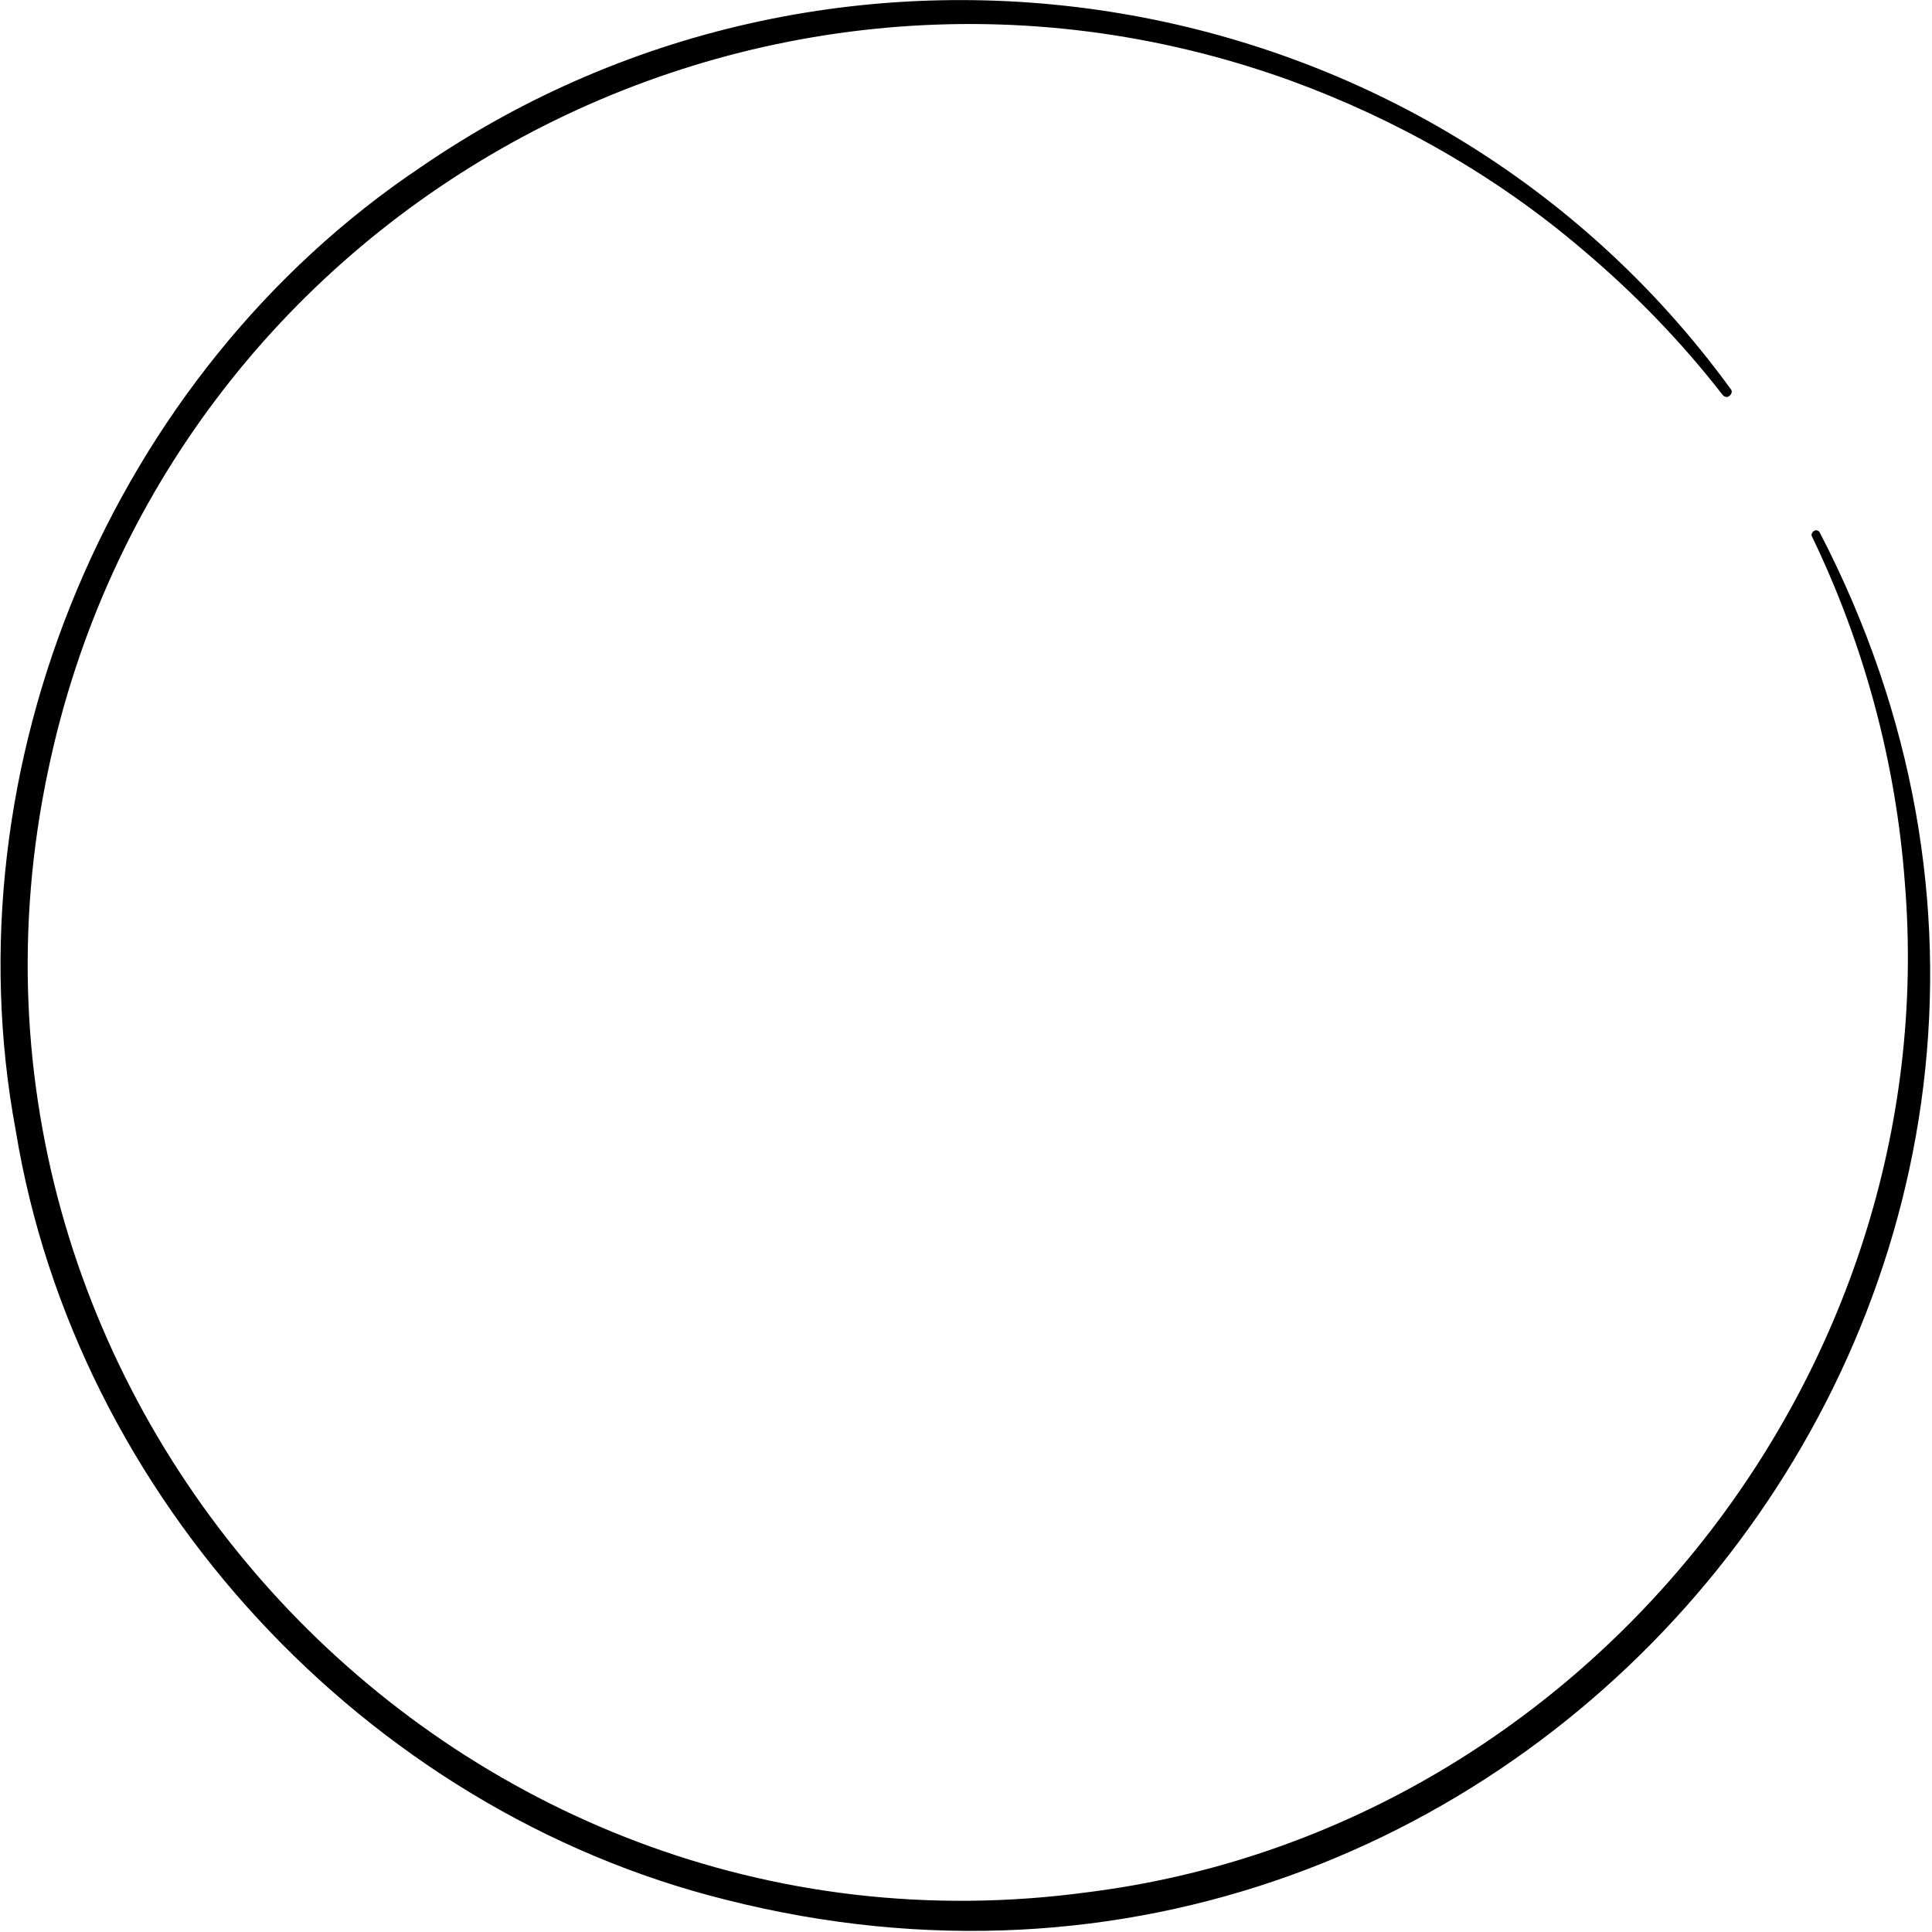
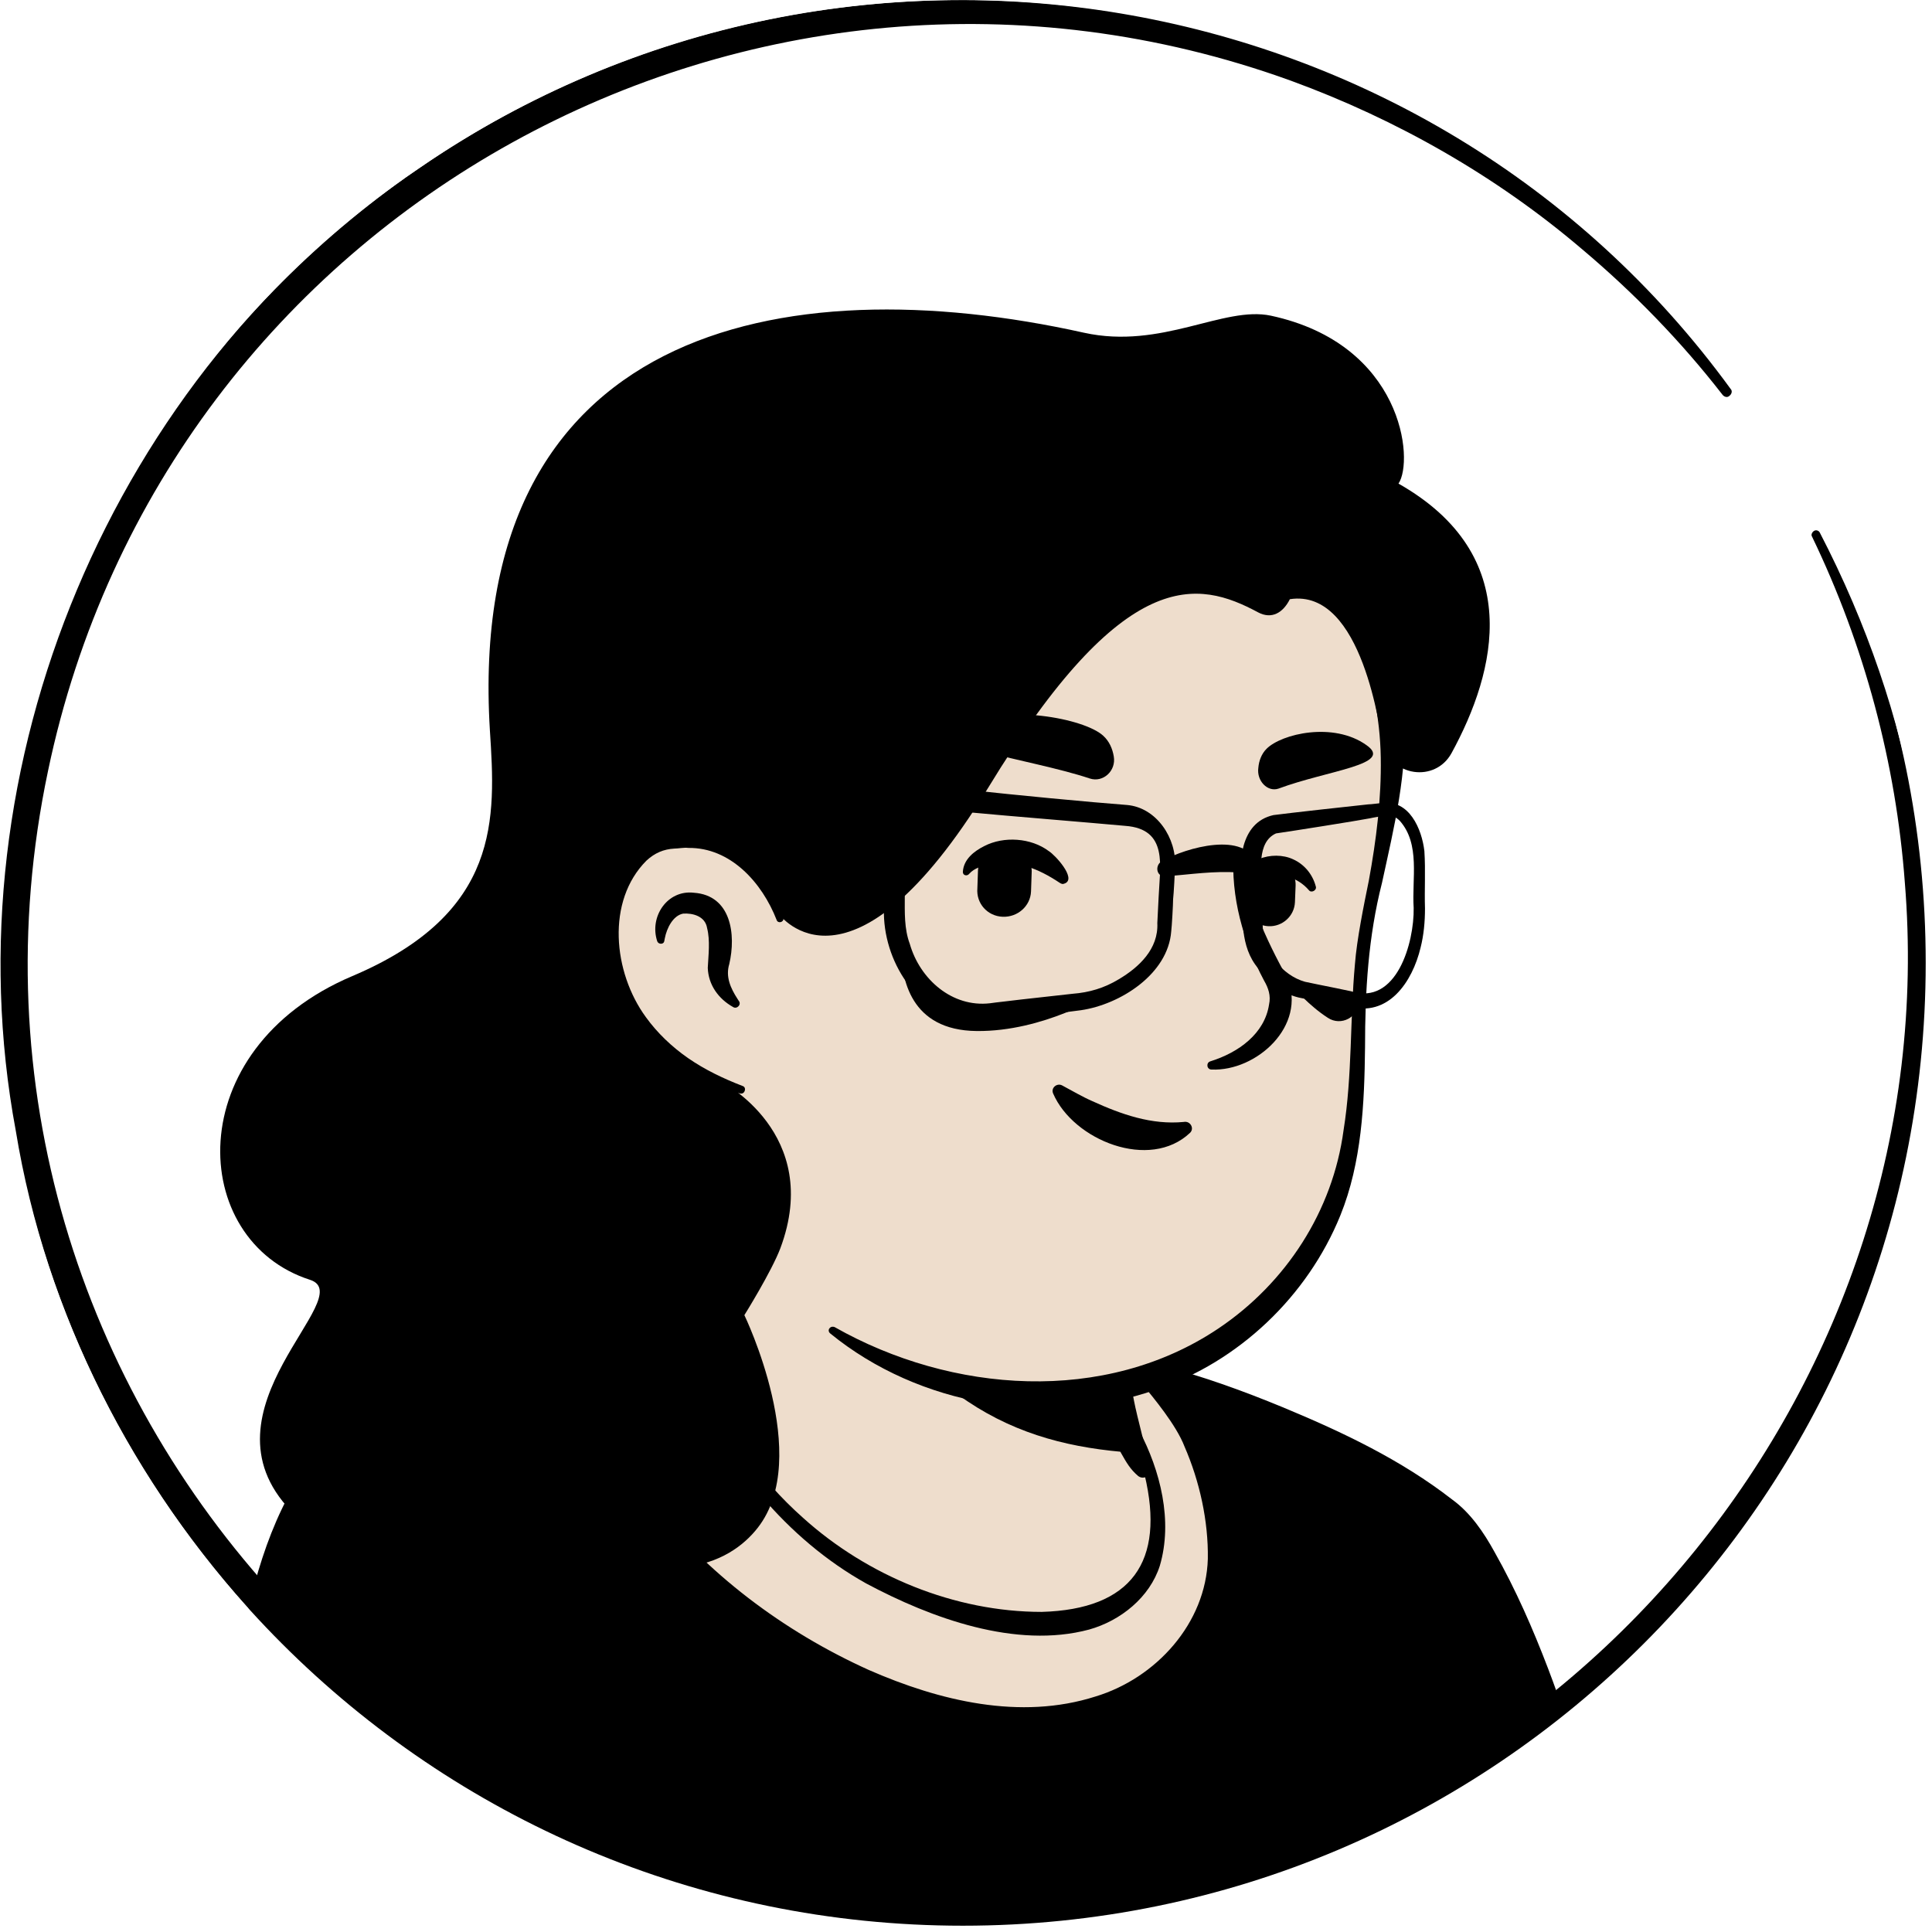
<svg xmlns="http://www.w3.org/2000/svg" width="35" height="35" viewBox="0 0 35 35" fill="none">
-   <path d="M32.964 9.642C39.907 23.013 27.703 38.1 13.154 34.417C6.623 32.792 1.373 27.131 0.286 20.485C-0.949 13.874 2.036 6.771 7.618 3.031C15.27 -2.23 25.873 -0.48 31.352 7.046C31.386 7.08 31.375 7.137 31.329 7.172C31.294 7.206 31.237 7.194 31.203 7.149C30.448 6.177 29.59 5.296 28.652 4.507C27.108 3.191 25.301 2.162 23.391 1.464C13.669 -2.059 2.997 3.797 0.87 13.966C-1.532 25.358 8.156 35.846 19.708 34.279C28.618 33.159 35.24 24.935 34.508 15.99C34.348 13.829 33.776 11.69 32.827 9.722C32.804 9.688 32.827 9.642 32.861 9.619C32.896 9.596 32.941 9.608 32.964 9.642Z" fill="black" />
+   <mask id="mask0_376_4088" style="mask-type:alpha" maskUnits="userSpaceOnUse" x="0" y="0" width="35" height="35">
+     <circle cx="17.443" cy="17.443" r="17.443" fill="#D9D9D9" />
+   </mask>
+   <g mask="url(#mask0_376_4088)">
+     <path d="M27.005 31.843C26.925 31.9 26.833 31.958 26.753 32.015C26.662 32.072 26.581 32.129 26.49 32.175C26.41 32.221 26.341 32.266 26.261 32.312C26.25 32.324 26.238 32.324 26.227 32.335C25.964 32.495 25.689 32.644 25.415 32.781C25.335 32.827 25.243 32.873 25.163 32.907C25.163 32.907 25.152 32.918 25.14 32.918C25.049 32.964 24.957 33.01 24.866 33.056C24.683 33.147 24.488 33.227 24.305 33.307C24.214 33.353 24.111 33.387 24.019 33.422C23.928 33.456 23.825 33.502 23.733 33.536C23.642 33.57 23.539 33.616 23.448 33.65C23.448 33.65 23.448 33.65 23.436 33.65C23.345 33.685 23.242 33.719 23.15 33.753C22.944 33.822 22.727 33.891 22.521 33.959C22.452 33.982 22.372 34.005 22.304 34.028C22.086 34.096 21.869 34.154 21.652 34.199C21.572 34.222 21.492 34.234 21.4 34.257C21.194 34.302 20.977 34.348 20.771 34.394C20.725 34.405 20.691 34.405 20.645 34.417C20.577 34.428 20.497 34.44 20.428 34.451C20.325 34.462 20.233 34.485 20.131 34.497C20.085 34.508 20.039 34.508 19.993 34.52C19.936 34.531 19.867 34.543 19.799 34.543C19.616 34.565 19.421 34.588 19.238 34.611C19.181 34.623 19.113 34.623 19.055 34.634H19.044C18.964 34.645 18.884 34.645 18.804 34.657C18.724 34.668 18.644 34.668 18.564 34.668C18.518 34.668 18.461 34.68 18.415 34.68C18.323 34.68 18.243 34.691 18.163 34.691C18.049 34.691 17.946 34.703 17.831 34.703C17.717 34.703 17.614 34.703 17.5 34.703C17.42 34.703 17.34 34.703 17.26 34.703C12.433 34.634 8.098 32.587 4.998 29.338C4.998 29.338 4.998 29.327 4.987 29.327C4.644 29.018 4.941 27.371 6.325 26.33C8.064 25.015 12.227 24.191 12.227 24.191C12.227 24.191 13.84 23.928 19.822 25.175C23.322 25.907 25.987 26.971 27.474 29.853C27.782 30.448 28.091 31.363 27.005 31.843Z" fill="#EEDDCC" />
+     <path d="M19.856 25.049C22.052 25.495 24.397 25.976 26.204 27.428C26.811 27.92 27.211 28.641 27.543 29.338C27.703 29.681 27.863 30.036 27.989 30.413C28.057 30.665 28.16 30.951 28.103 31.248C28.091 31.328 28.023 31.431 27.966 31.489C27.703 31.752 27.417 31.912 27.131 32.118C25.449 33.284 23.516 34.108 21.515 34.542C17.054 35.515 12.227 34.76 8.304 32.415C7 31.626 5.799 30.665 4.77 29.533C4.655 29.395 4.655 29.167 4.655 29.018C4.667 28.675 4.758 28.343 4.873 28.034C5.147 27.325 5.502 26.616 6.108 26.124C6.543 25.827 7.011 25.575 7.492 25.369C9.002 24.729 10.591 24.283 12.227 24.1C12.364 24.088 12.387 24.283 12.25 24.306C10.683 24.626 9.127 25.106 7.675 25.758C7.149 26.021 6.588 26.25 6.165 26.662C5.765 27.096 5.479 27.634 5.25 28.183C5.101 28.515 4.998 29.041 5.044 29.304C5.765 30.162 6.611 30.917 7.526 31.569C12.536 35.069 20.142 35.297 25.472 32.381C25.953 32.118 26.422 31.82 26.868 31.512C27.085 31.363 27.314 31.237 27.485 31.065C27.497 31.054 27.485 31.065 27.485 31.077C27.485 31.088 27.474 31.1 27.474 31.1C27.485 30.962 27.44 30.779 27.382 30.596C27.177 29.933 26.845 29.235 26.49 28.629C25.93 27.726 24.98 27.154 24.02 26.696C23.356 26.387 22.659 26.147 21.949 25.918C21.24 25.69 20.52 25.495 19.799 25.324C19.616 25.278 19.673 25.015 19.856 25.049Z" fill="black" />
+     <path d="M30.802 38.935H1.876C1.876 38.935 3.58 35.343 4.335 31.248C4.861 28.412 5.25 26.753 6.726 25.838C7.766 25.198 9.997 24.534 10.958 24.191C11.61 23.962 11.747 24.157 12.216 24.031C12.216 24.088 12.227 24.134 12.227 24.191C12.227 24.191 13.463 27.863 16.677 29.167C19.296 30.23 20.852 29.521 21.092 28.343C21.24 27.588 20.771 26.353 20.531 25.953C20.394 25.838 20.302 25.667 20.257 25.495L20.165 25.118C20.383 25.072 20.588 25.015 20.794 24.946C20.863 24.923 20.92 24.9 20.989 24.878C22.304 25.221 25.118 26.33 26.364 27.474C26.856 27.931 28.023 30.219 28.778 33.536C29.647 37.299 30.802 38.935 30.802 38.935Z" fill="black" />
+     <path d="M31.065 39.072C22.453 39.129 10.363 39.266 1.887 39.232C1.681 39.232 1.533 39.003 1.624 38.82C2.642 36.578 3.443 34.188 3.958 31.774C4.015 31.466 4.141 30.86 4.198 30.551C4.461 29.293 4.667 28.046 5.342 26.89C5.57 26.513 5.868 26.159 6.222 25.873C6.565 25.598 6.966 25.392 7.366 25.209C8.647 24.66 9.94 24.226 11.255 23.825C11.564 23.756 11.873 23.837 12.17 23.768C12.342 23.722 12.525 23.848 12.536 24.031L12.547 24.191L12.239 23.905C12.364 23.905 12.479 23.985 12.513 24.1C12.605 24.363 12.73 24.637 12.856 24.9C13.245 25.69 13.726 26.433 14.309 27.085C15.075 27.954 16.036 28.64 17.134 29.029C18.244 29.441 20.222 29.796 20.771 28.469C20.863 28.229 20.851 27.977 20.817 27.714C20.737 27.177 20.554 26.605 20.291 26.124L20.348 26.193C20.165 25.953 20.096 25.667 20.119 25.392V25.152V25.118C20.119 25.095 20.142 25.072 20.165 25.072C20.302 25.026 20.428 24.969 20.565 24.923C20.691 24.866 20.817 24.809 20.943 24.74C20.977 24.717 21.012 24.729 21.046 24.74C21.801 24.935 22.521 25.198 23.242 25.495C24.317 25.941 25.381 26.445 26.307 27.165C26.639 27.405 26.879 27.76 27.074 28.114C27.462 28.801 27.771 29.51 28.046 30.23C28.526 31.489 28.881 32.792 29.19 34.108C29.578 35.56 30.047 37.002 30.768 38.328C30.848 38.466 30.928 38.603 31.008 38.74L31.031 38.763V38.775C31.1 38.832 31.111 38.992 31.065 39.072ZM30.539 38.797C30.482 38.855 30.494 39.015 30.539 39.072V39.06L30.516 39.026C29.716 37.711 29.212 36.235 28.801 34.76C28.595 34.039 28.446 33.261 28.24 32.529C27.84 31.088 27.348 29.636 26.628 28.32C26.502 28.103 26.364 27.863 26.193 27.691C25.861 27.382 25.472 27.131 25.083 26.89C24.443 26.513 23.757 26.181 23.059 25.895C22.361 25.61 21.652 25.346 20.931 25.152L21.103 25.14C20.794 25.163 20.497 25.175 20.199 25.163L20.245 25.095C20.314 25.209 20.394 25.404 20.462 25.506C20.543 25.61 20.634 25.69 20.737 25.735C20.76 25.758 20.783 25.781 20.794 25.804C21.206 26.593 21.618 27.771 21.32 28.652C20.634 30.379 18.335 30.105 16.928 29.567C15.75 29.167 14.686 28.4 13.863 27.462C13.039 26.524 12.387 25.449 11.953 24.283L12.227 24.477C12.067 24.477 11.941 24.363 11.93 24.203L11.918 24.054L12.284 24.317C12.17 24.351 12.033 24.363 11.907 24.374C11.587 24.363 11.369 24.351 11.072 24.466C10.683 24.603 10.283 24.74 9.882 24.866C9.093 25.129 8.315 25.404 7.572 25.735C5.879 26.41 5.387 27.76 4.998 29.441C4.815 30.219 4.667 31.1 4.507 31.889C3.98 34.359 3.18 36.75 2.139 39.06L1.876 38.637C10.168 38.637 22.132 38.717 30.539 38.797Z" fill="black" />
+     <path d="M15.693 30.368C11.747 28.595 10.214 25.427 10.511 24.569C10.511 24.569 10.511 24.557 10.523 24.546C10.729 24.123 11.06 23.779 11.472 23.539C11.701 23.402 11.953 23.276 12.159 23.207C15.281 22.43 19.422 23.745 20.817 24.946C21.32 25.552 21.835 26.159 22.029 27.76C22.304 30.07 19.776 32.209 15.693 30.368Z" fill="#EEDDCC" />
+     <path d="M15.636 30.493C13.657 29.601 11.804 28.206 10.752 26.273C10.546 25.872 10.363 25.461 10.306 24.992C10.294 24.832 10.283 24.637 10.363 24.477C10.603 23.997 11.038 23.619 11.518 23.39C11.884 23.196 12.285 23.059 12.685 22.933C13.257 22.83 13.829 22.796 14.412 22.807C16.322 22.864 18.221 23.368 19.914 24.248C20.04 24.317 20.165 24.386 20.291 24.466C20.337 24.488 20.371 24.523 20.428 24.511C20.486 24.5 20.531 24.523 20.577 24.546C20.714 24.626 20.829 24.729 20.955 24.843C21.264 25.221 21.572 25.621 21.778 26.078C21.984 26.536 22.098 27.028 22.167 27.508C22.35 28.492 22.018 29.59 21.252 30.265C19.697 31.66 17.363 31.283 15.636 30.493ZM15.739 30.253C17.02 30.814 18.484 31.168 19.845 30.734C20.943 30.402 21.847 29.407 21.881 28.24C21.892 27.554 21.732 26.833 21.458 26.204C21.309 25.815 20.897 25.323 20.692 25.072C20.566 24.969 20.428 24.889 20.314 24.786C20.303 24.763 20.291 24.74 20.28 24.717C20.257 24.66 20.211 24.649 20.177 24.614C20.062 24.546 19.937 24.477 19.811 24.409C18.816 23.894 17.718 23.596 16.62 23.379C15.339 23.139 14.023 23.07 12.731 23.253C12.548 23.276 12.353 23.253 12.17 23.299C12.033 23.356 11.781 23.471 11.621 23.585C11.21 23.825 10.901 24.18 10.683 24.603L10.672 24.614C10.672 24.626 10.661 24.649 10.661 24.66C10.603 25.14 10.832 25.632 11.049 26.078C11.244 26.444 11.473 26.799 11.736 27.142C12.788 28.503 14.195 29.555 15.739 30.253Z" fill="black" />
+     <path d="M20.931 28.091C20.691 29.27 19.135 29.979 16.516 28.915C13.794 27.817 12.616 25.198 12.318 24.42C13.931 21.4 12.81 19.307 12.81 19.307C16.527 18.987 19.776 23.333 19.776 23.333L20.279 25.484C20.325 25.667 20.416 25.827 20.554 25.941C20.794 26.364 21.08 27.337 20.931 28.091Z" fill="#EEDDCC" />
+     <path d="M12.261 24.454C12.478 24.122 12.616 23.734 12.707 23.356C12.879 22.567 12.936 21.766 12.947 20.966V20.668C12.913 20.371 12.81 20.062 12.695 19.788C12.547 19.422 13.084 19.193 13.256 19.559C13.279 19.605 13.279 19.685 13.279 19.73C13.313 21.286 13.382 23.288 12.398 24.58C12.329 24.649 12.192 24.546 12.261 24.454Z" fill="black" />
+     <path d="M19.901 23.31C20.073 23.413 20.13 23.551 20.153 23.688C20.221 23.962 20.199 24.26 20.267 24.546C20.325 24.82 20.496 25.083 20.542 25.369C20.599 25.667 20.77 26.296 20.839 26.605C20.862 26.673 20.816 26.753 20.736 26.765C20.691 26.776 20.656 26.765 20.622 26.742C20.473 26.616 20.404 26.49 20.313 26.33C20.164 26.055 20.061 25.804 19.97 25.495C19.89 25.221 19.924 24.923 19.855 24.637C19.798 24.363 19.638 24.1 19.581 23.814C19.547 23.676 19.535 23.528 19.638 23.356C19.707 23.288 19.821 23.265 19.901 23.31Z" fill="black" />
+     <path d="M20.725 26.33C18.541 26.216 16.756 25.529 15.018 22.43C16.482 23.722 18.209 24.214 20.027 24.443L20.268 25.495C20.313 25.678 20.588 26.216 20.725 26.33Z" fill="black" />
+     <path d="M20.633 25.907C21.022 26.639 21.251 27.554 21.011 28.366C20.828 28.938 20.301 29.361 19.73 29.521C18.403 29.876 16.87 29.315 15.692 28.686C14.239 27.874 13.164 26.513 12.478 25.026C12.432 24.912 12.592 24.82 12.661 24.935C12.901 25.415 13.175 25.884 13.484 26.307C13.793 26.742 14.148 27.142 14.548 27.497C15.715 28.549 17.293 29.201 18.872 29.201C20.496 29.155 21.113 28.297 20.736 26.719C20.679 26.467 20.587 26.204 20.462 25.987C20.393 25.895 20.564 25.793 20.633 25.907Z" fill="black" />
+     <path d="M25.061 12.17C25.266 13.131 25.369 13.909 24.809 16.471C24.26 19.021 25.324 21.595 22.624 23.939C20.806 25.518 17.626 25.815 15.087 24.088C14.229 23.505 14 20.783 13.325 19.742C13.039 19.307 12.868 20.005 12.216 19.284C11.312 18.301 10.226 16.322 10.763 12.822C11.632 7.149 16.128 6.485 19.456 7.114C22.796 7.743 24.512 9.642 25.061 12.17Z" fill="#EEDDCC" />
+     <path d="M12.776 20.291C12.513 19.856 12.181 19.479 11.872 19.078C11.415 18.461 11.072 17.752 10.843 17.02C9.859 13.886 10.385 9.802 13.291 7.846C15.979 6.028 21.114 6.577 23.47 8.773C24.648 9.837 25.3 11.381 25.438 12.936C25.506 13.977 25.255 14.984 25.037 15.99C24.786 16.974 24.729 17.957 24.729 18.975C24.717 19.993 24.671 21.057 24.282 22.018C23.688 23.482 22.441 24.672 20.942 25.175C18.975 25.861 16.653 25.472 15.041 24.157C14.972 24.1 15.041 24.008 15.121 24.042C17.237 25.243 20.016 25.449 22.075 24.065C23.299 23.242 24.145 21.938 24.34 20.474C24.5 19.479 24.454 18.472 24.546 17.466C24.58 17.02 24.706 16.402 24.797 15.956C24.934 15.212 25.026 14.469 25.014 13.725C25.003 12.993 24.843 12.273 24.625 11.575C23.871 9.093 21.709 7.629 19.215 7.229C15.487 6.577 12.227 7.961 11.255 11.838C10.831 13.737 10.5 15.83 11.3 17.672C11.586 18.369 12.055 18.964 12.593 19.479L13.119 20.039C13.348 20.268 12.959 20.565 12.776 20.291Z" fill="black" />
+     <path d="M14.125 16.654C14.125 16.654 13.771 14.938 12.101 15.144C10.66 15.327 10.156 18.781 13.428 19.742" fill="#EEDDCC" />
+     <path d="M13.28 18.243C13.016 18.095 12.833 17.843 12.822 17.534C12.833 17.305 12.868 17.042 12.81 16.814C12.776 16.596 12.547 16.539 12.376 16.551C12.193 16.585 12.079 16.814 12.044 16.997C12.044 17.008 12.033 17.042 12.033 17.054C12.021 17.111 11.93 17.111 11.907 17.054C11.758 16.608 12.09 16.116 12.57 16.173C13.245 16.219 13.337 16.928 13.211 17.466C13.142 17.694 13.234 17.9 13.36 18.095L13.382 18.129C13.44 18.198 13.348 18.289 13.28 18.243Z" fill="black" />
+     <path d="M22.43 15.441C22.601 16.253 22.922 17.008 23.322 17.717C23.677 18.587 22.762 19.41 21.95 19.376C21.858 19.376 21.846 19.25 21.927 19.227C22.441 19.067 22.91 18.724 22.99 18.198C23.025 18.038 22.979 17.9 22.899 17.763C22.521 17.054 22.293 16.242 22.35 15.441C22.35 15.384 22.43 15.384 22.43 15.441Z" fill="black" />
+     <path d="M14.069 16.665C13.806 15.99 13.234 15.35 12.467 15.361C12.399 15.35 12.284 15.373 12.216 15.373C12.021 15.384 11.861 15.453 11.712 15.59C10.98 16.322 11.106 17.614 11.701 18.427C11.907 18.712 12.17 18.964 12.467 19.17C12.765 19.376 13.096 19.536 13.451 19.673C13.531 19.696 13.497 19.822 13.417 19.811C12.65 19.65 11.918 19.273 11.415 18.644C10.637 17.706 10.477 16.139 11.403 15.224C11.609 15.041 11.895 14.904 12.181 14.904C12.273 14.904 12.41 14.881 12.502 14.904C12.982 14.927 13.44 15.167 13.737 15.544C14 15.864 14.149 16.253 14.194 16.642C14.194 16.711 14.091 16.734 14.069 16.665Z" fill="black" />
+     <path d="M21.561 20.52C20.829 21.217 19.445 20.657 19.079 19.811C19.033 19.707 19.147 19.616 19.239 19.662C19.433 19.765 19.605 19.868 19.788 19.948C20.314 20.188 20.863 20.382 21.446 20.325C21.561 20.302 21.641 20.439 21.561 20.52Z" fill="black" />
+     <path d="M18.163 16.608C17.889 16.596 17.683 16.368 17.706 16.093L17.717 15.773C17.729 15.498 17.957 15.293 18.232 15.315C18.506 15.327 18.712 15.556 18.689 15.83L18.678 16.15C18.667 16.413 18.438 16.619 18.163 16.608Z" fill="black" />
+     <path d="M22.979 16.779C22.727 16.768 22.533 16.551 22.544 16.299L22.556 16.002C22.567 15.75 22.785 15.556 23.036 15.567C23.288 15.578 23.482 15.796 23.471 16.047L23.459 16.345C23.448 16.596 23.231 16.791 22.979 16.779Z" fill="black" />
+     <path d="M19.193 15.99C18.816 15.739 18.404 15.567 17.947 15.659C17.798 15.681 17.649 15.727 17.558 15.83C17.523 15.876 17.443 15.864 17.443 15.796C17.455 15.567 17.649 15.418 17.832 15.327C18.187 15.144 18.679 15.178 18.999 15.418C19.113 15.487 19.502 15.91 19.296 16.002C19.25 16.024 19.228 16.013 19.193 15.99Z" fill="black" />
+     <path d="M22.465 16.047C22.465 15.567 23.06 15.395 23.426 15.567C23.631 15.659 23.78 15.841 23.837 16.059C23.86 16.127 23.757 16.185 23.712 16.127C23.517 15.899 23.185 15.784 22.922 15.921C22.842 15.967 22.831 16.002 22.808 16.047C22.808 16.276 22.476 16.265 22.465 16.047Z" fill="black" />
+     <path d="M19.742 14.103C19.982 14.183 20.223 13.966 20.177 13.703C20.154 13.565 20.097 13.428 19.982 13.325C19.639 13.016 18.221 12.742 17.363 13.142C16.608 13.508 18.644 13.737 19.742 14.103Z" fill="black" />
+     <path d="M23.162 14.286C22.967 14.354 22.762 14.149 22.796 13.908C22.807 13.783 22.853 13.657 22.945 13.565C23.219 13.291 24.157 13.073 24.752 13.497C25.266 13.851 24.054 13.954 23.162 14.286Z" fill="black" />
+     <path d="M22.795 11.095C23.036 11.221 23.241 11.106 23.367 10.855C24.694 10.649 25.003 13.302 25.049 13.462C25.197 14.069 25.998 14.183 26.295 13.645C27.108 12.159 27.634 10.065 25.335 8.761C25.62 8.338 25.415 6.234 23.024 5.719C22.166 5.536 21.045 6.337 19.639 6.028C14.137 4.804 8.429 5.971 8.875 13.234C8.978 14.823 9.081 16.539 6.382 17.683C3.248 19.01 3.408 22.476 5.616 23.185C6.531 23.482 3.511 25.541 5.272 27.371C6.188 28.332 7.823 26.387 9.482 27.439C11.986 29.029 13.233 28.309 13.725 27.68C14.732 26.399 13.485 23.825 13.485 23.825C13.485 23.825 13.977 23.036 14.137 22.613C14.915 20.531 13.062 19.593 13.062 19.593C10.202 18.495 10.717 15.304 12.112 15.121C13.576 14.938 14.034 16.242 14.114 16.562C14.114 16.562 15.406 18.346 17.9 14.274C20.37 10.214 21.709 10.511 22.795 11.095Z" fill="black" />
+     <path d="M19.982 18.015C19.982 18.015 18.907 18.69 17.695 18.678C16.482 18.667 16.334 17.717 16.322 17.203C16.322 17.203 16.482 17.946 17.214 18.221C17.935 18.495 19.982 18.015 19.982 18.015Z" fill="black" />
+     <path d="M23.436 17.889C23.436 17.889 23.7 18.209 24.054 18.438C24.294 18.598 24.615 18.427 24.615 18.141C24.615 18.141 23.951 18.175 23.436 17.889Z" fill="black" />
+     <path d="M20.383 14.961C19.765 14.904 18.209 14.778 17.615 14.721L17.157 14.686C16.78 14.663 16.482 14.984 16.414 15.35C16.391 15.464 16.391 15.659 16.391 15.773V16.242C16.391 16.528 16.379 16.825 16.482 17.1C16.665 17.74 17.249 18.255 17.935 18.175C18.003 18.163 18.427 18.118 18.507 18.106L19.433 18.003C19.731 17.98 20.005 17.9 20.268 17.74C20.634 17.523 20.989 17.191 20.966 16.722L20.989 16.265C21.012 15.693 21.172 15.018 20.383 14.961ZM20.417 14.583C20.954 14.629 21.32 15.19 21.286 15.704C21.286 15.773 21.263 16.208 21.252 16.288C21.252 16.379 21.229 16.791 21.218 16.871C21.16 17.649 20.291 18.198 19.582 18.301C19.216 18.346 18.45 18.449 18.084 18.495C17.992 18.507 17.866 18.518 17.775 18.529C17.729 18.529 17.626 18.518 17.58 18.518C16.608 18.392 15.99 17.397 16.013 16.471C16.013 16.322 16.013 15.933 16.013 15.773C16.013 15.693 16.013 15.487 16.025 15.407C16.059 15.007 16.276 14.618 16.642 14.4C16.802 14.309 16.997 14.263 17.191 14.275L17.66 14.32C18.232 14.389 19.811 14.538 20.417 14.583Z" fill="black" />
+     <path d="M23.07 14.766C23.322 14.732 24.557 14.595 24.786 14.572C24.843 14.572 24.992 14.549 25.038 14.549C25.529 14.48 25.758 15.018 25.804 15.418C25.827 15.773 25.804 16.116 25.815 16.459C25.815 16.699 25.793 16.94 25.735 17.168C25.587 17.786 25.152 18.438 24.431 18.232C24.26 18.198 23.917 18.152 23.756 18.118L23.585 18.083C23.253 18.026 22.979 17.797 22.796 17.546C22.453 17.145 22.521 16.608 22.487 16.128C22.441 15.647 22.453 14.904 23.07 14.766ZM23.116 15.098C22.761 15.258 22.853 15.796 22.853 16.116L22.876 16.802C22.887 17.237 23.23 17.672 23.642 17.786C23.745 17.809 24.031 17.866 24.145 17.889L24.477 17.958C25.301 18.221 25.621 17.077 25.61 16.448C25.575 15.922 25.735 15.293 25.358 14.869C25.266 14.778 25.175 14.755 25.072 14.778C25.015 14.789 24.866 14.812 24.82 14.824C24.591 14.869 23.356 15.064 23.116 15.098Z" fill="black" />
+     <path d="M16.196 15.83C16.105 16.036 16.024 16.013 15.864 16.013L15.533 16.002C15.109 15.979 14.64 15.944 14.217 15.887C13.989 15.853 13.748 15.819 13.52 15.761C13.428 15.739 13.371 15.647 13.394 15.556C13.417 15.476 13.485 15.418 13.565 15.43L14.229 15.464L14.892 15.487C15.109 15.498 15.67 15.51 15.887 15.521C16.002 15.521 16.105 15.533 16.219 15.498C16.265 15.487 16.31 15.51 16.322 15.556C16.333 15.579 16.322 15.59 16.322 15.613L16.196 15.83Z" fill="black" />
+     <path d="M21.068 15.59C21.48 15.361 22.567 15.041 22.772 15.659C22.864 15.819 22.624 15.967 22.521 15.807C22.521 15.83 22.464 15.807 22.441 15.807C22.006 15.773 21.56 15.841 21.125 15.876C20.942 15.899 20.908 15.659 21.068 15.59Z" fill="black" />
+     <path d="M32.964 9.642C39.907 23.013 27.703 38.1 13.154 34.417C6.623 32.792 1.373 27.131 0.286 20.485C-0.949 13.874 2.036 6.771 7.618 3.031C15.27 -2.23 25.873 -0.48 31.352 7.046C31.386 7.08 31.375 7.137 31.329 7.172C31.294 7.206 31.237 7.194 31.203 7.149C30.448 6.177 29.59 5.296 28.652 4.507C27.108 3.191 25.301 2.162 23.391 1.464C13.669 -2.059 2.997 3.797 0.87 13.966C-1.532 25.358 8.156 35.846 19.708 34.279C28.618 33.159 35.24 24.935 34.508 15.99C34.348 13.829 33.776 11.69 32.827 9.722C32.804 9.688 32.827 9.642 32.861 9.619C32.896 9.596 32.941 9.608 32.964 9.642Z" fill="black" />
+   </g>
</svg>
